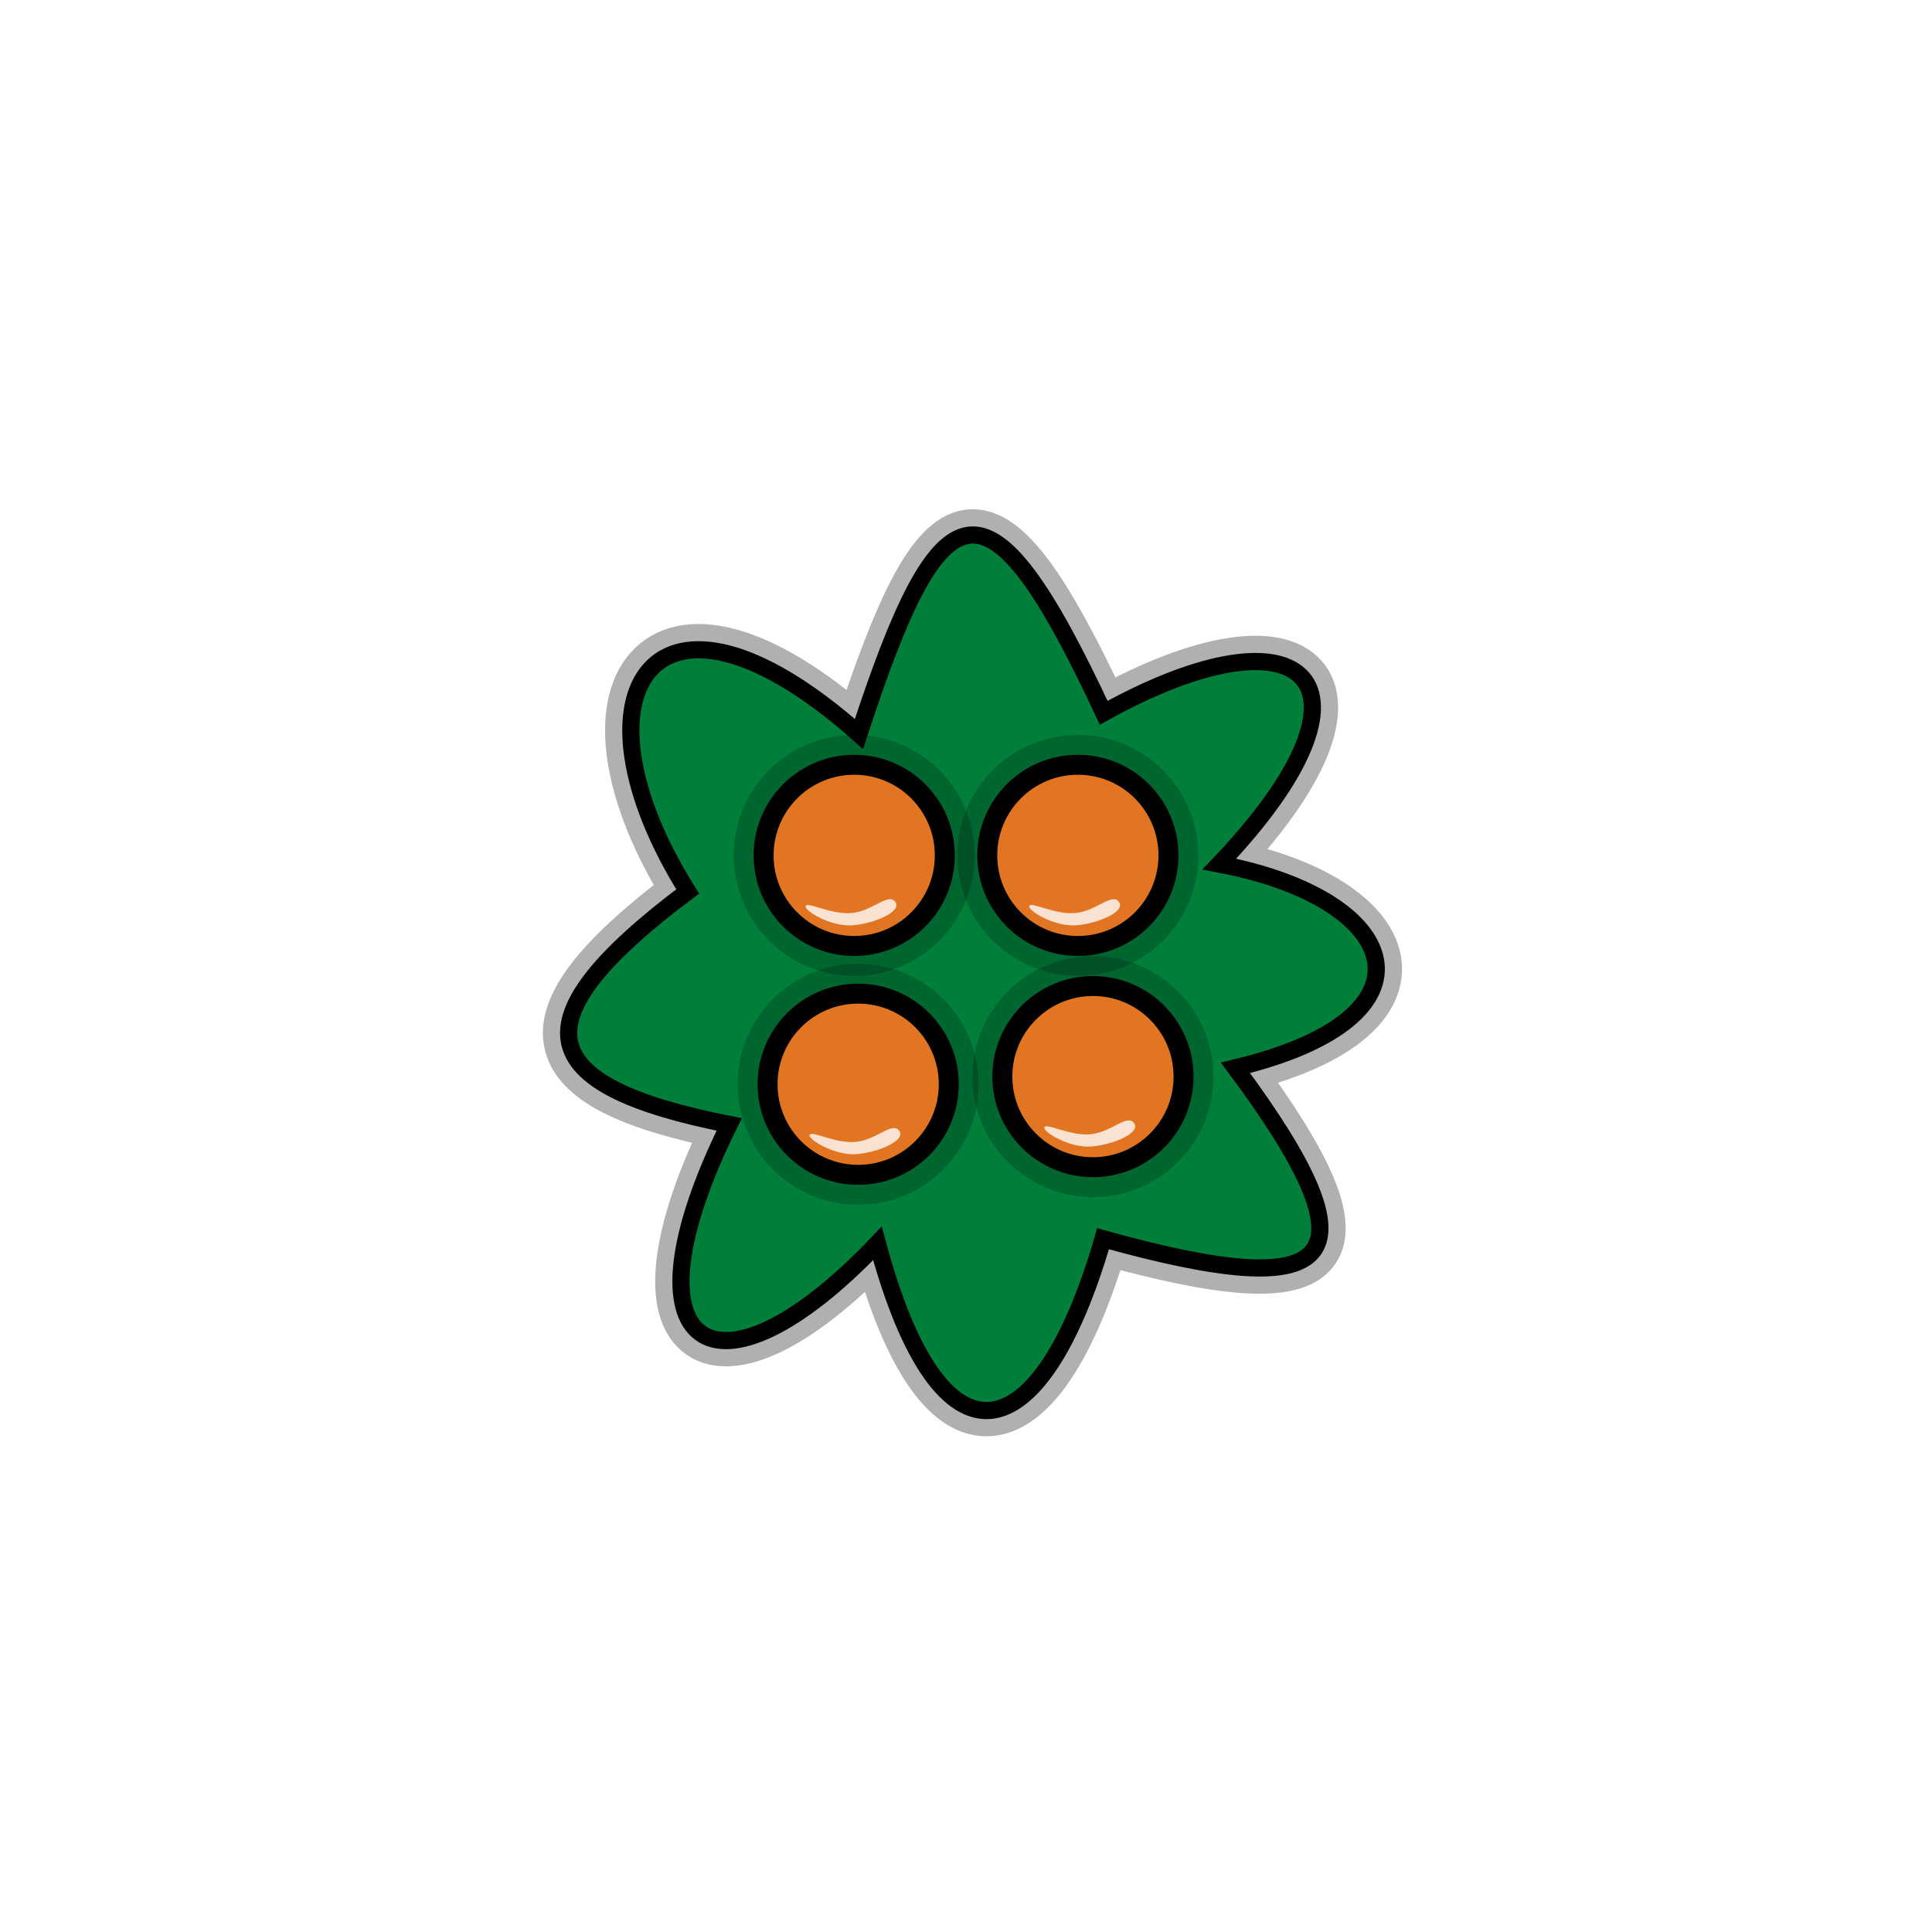
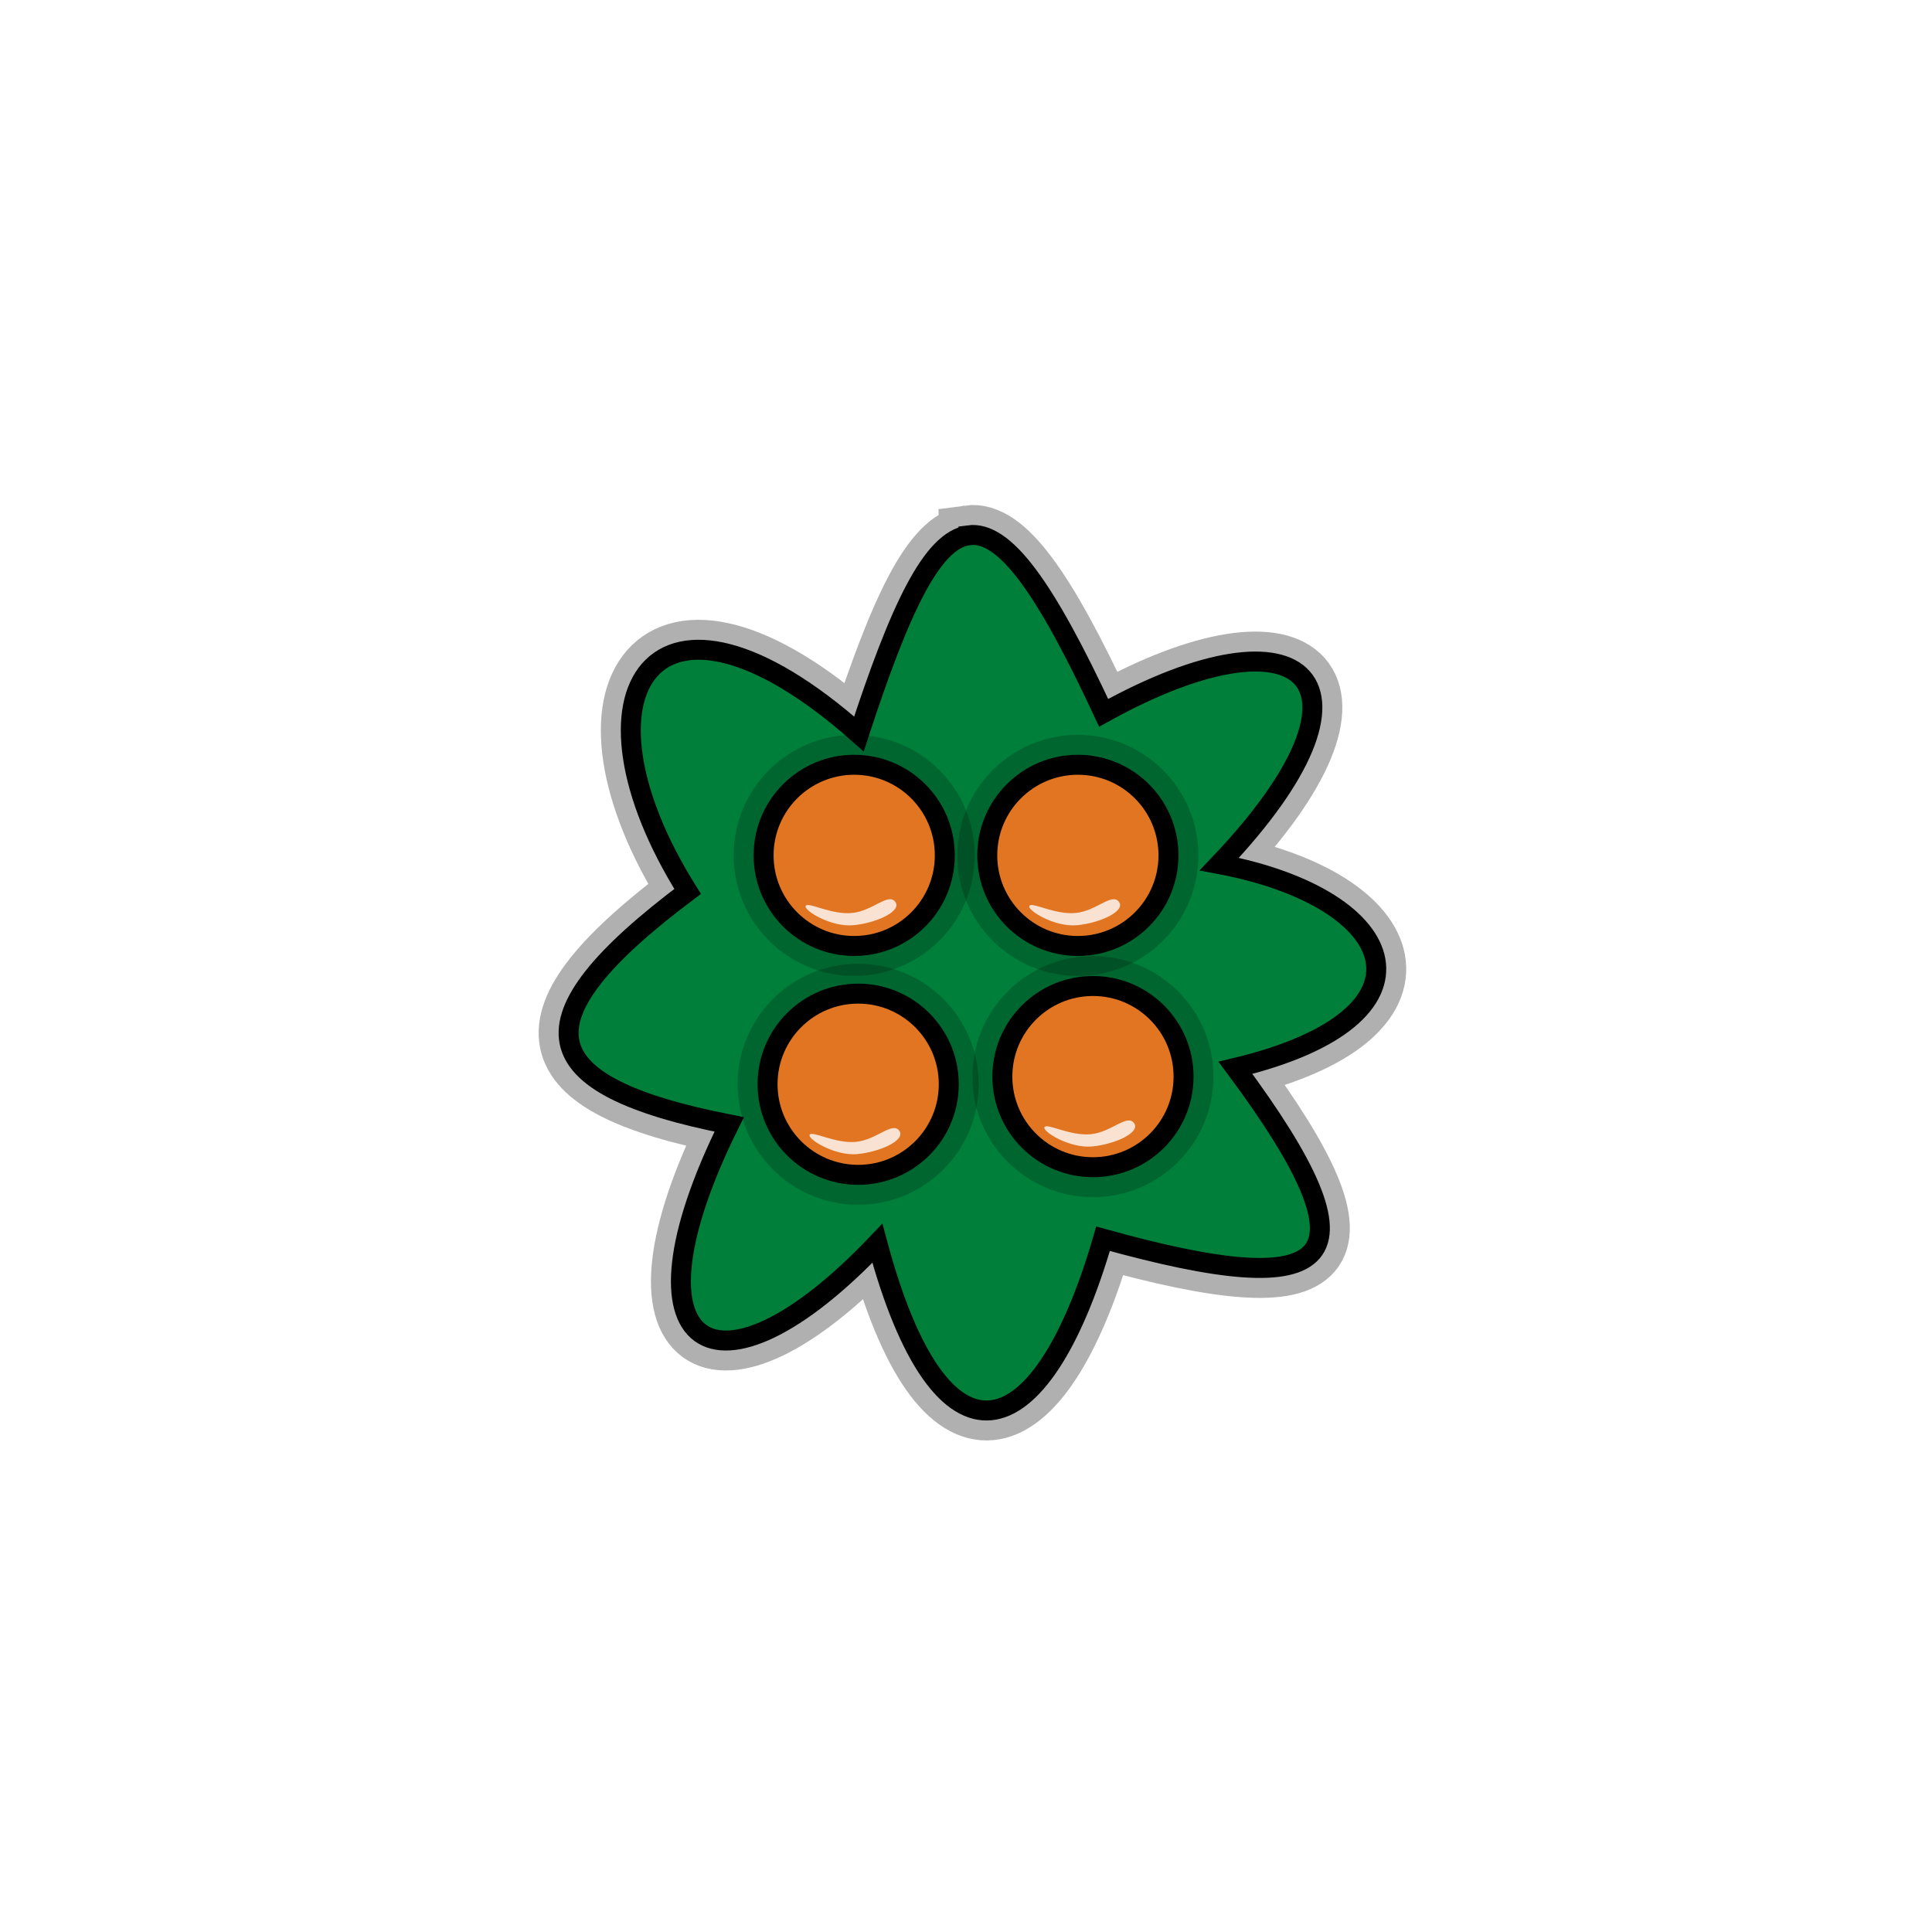
<svg xmlns="http://www.w3.org/2000/svg" xmlns:xlink="http://www.w3.org/1999/xlink" width="256" height="256" viewBox="0 0 67.733 67.733" version="1.1" id="svg8">
  <defs id="defs2" />
  <g id="layer1" transform="translate(0,-229.2667)">
-     <g id="g4276" transform="matrix(0.8603233,0,0,0.8603233,4.731058,36.75319)">
-       <path d="m 33.967,245.582 c -1.482,0.204 -2.788,2.963 -4.463,8.096 -8.352,-7.409 -12.064,-1.684 -6.98,6.418 -6.997,5.25 -6.417,7.899 1.693,9.494 -4.59,9.256 -0.559,11.788 6.039,4.846 2.591,9.663 6.665,8.545 9.195,-0.188 9.542,2.656 11.381,1.093 5.396,-6.965 8.589,-2.057 6.841,-6.885 -0.658,-8.303 7.094,-7.45 3.498,-10.72 -4.713,-6.164 -2.372,-5.088 -4.028,-7.438 -5.51,-7.234 z" id="path4250" style="opacity:0.31;fill:#007f3a;fill-opacity:1;stroke:#000000;stroke-width:2.1;stroke-linecap:butt;stroke-linejoin:miter;stroke-miterlimit:4;stroke-dasharray:none;stroke-opacity:1" xlink:href="#path827-3" />
-       <path style="display:inline;fill:#007f3a;fill-opacity:1;stroke:none;stroke-width:0.7;stroke-linecap:butt;stroke-linejoin:miter;stroke-miterlimit:4;stroke-dasharray:none;stroke-opacity:1" d="m 29.503,253.678 c 3.349,-10.265 5.229,-11.036 9.973,-0.861 8.21,-4.556 11.807,-1.286 4.713,6.164 7.499,1.418 9.247,6.246 0.658,8.303 5.985,8.057 4.145,9.62 -5.396,6.965 -2.53,8.732 -6.605,9.85 -9.195,0.188 -6.598,6.942 -10.629,4.41 -6.039,-4.846 -8.111,-1.595 -8.69,-4.244 -1.693,-9.494 -5.084,-8.102 -1.371,-13.827 6.98,-6.418 z" id="path827-3" />
-       <path d="m 33.967,245.582 c -1.482,0.204 -2.788,2.963 -4.463,8.096 -8.352,-7.409 -12.064,-1.684 -6.98,6.418 -6.997,5.25 -6.417,7.899 1.693,9.494 -4.59,9.256 -0.559,11.788 6.039,4.846 2.591,9.663 6.665,8.545 9.195,-0.188 9.542,2.656 11.381,1.093 5.396,-6.965 8.589,-2.057 6.841,-6.885 -0.658,-8.303 7.094,-7.45 3.498,-10.72 -4.713,-6.164 -2.372,-5.088 -4.028,-7.438 -5.51,-7.234 z" id="path4248" style="display:inline;fill:none;fill-opacity:1;stroke:#000000;stroke-width:0.7;stroke-linecap:butt;stroke-linejoin:miter;stroke-miterlimit:4;stroke-dasharray:none;stroke-opacity:1" xlink:href="#path827-3" />
-     </g>
+     <path xlink:href="#path827-3" style="opacity:0.31;fill:#007f3a;fill-opacity:1;stroke:#000000;stroke-width:2.1;stroke-linecap:butt;stroke-linejoin:miter;stroke-miterlimit:4;stroke-dasharray:none;stroke-opacity:1" id="path4250" d="m 33.953,248.033 c -1.275,0.176 -2.399,2.549 -3.84,6.965 -7.185,-6.374 -10.38,-1.449 -6.006,5.521 -6.02,4.517 -5.521,6.796 1.457,8.168 -3.949,7.963 -0.481,10.14 5.195,4.168 2.229,8.313 5.735,7.352 7.912,-0.16 8.209,2.285 9.791,0.94 4.643,-5.992 7.389,-1.769 5.885,-5.923 -0.566,-7.143 6.103,-6.41 3.009,-9.222 -4.055,-5.303 -2.04,-4.377 -3.466,-6.4 -4.74,-6.225 z" />
+     <path id="path827-3" d="m 30.113,254.998 c 2.882,-8.832 4.499,-9.495 8.58,-0.741 7.064,-3.919 10.158,-1.107 4.055,5.303 6.451,1.22 7.955,5.374 0.566,7.143 5.149,6.932 3.566,8.277 -4.643,5.992 -2.177,7.512 -5.682,8.474 -7.911,0.161 -5.677,5.972 -9.144,3.794 -5.196,-4.169 -6.978,-1.372 -7.477,-3.651 -1.457,-8.168 -4.374,-6.971 -1.18,-11.895 6.005,-5.522 z" style="display:inline;fill:#007f3a;fill-opacity:1;stroke:none;stroke-width:0.602;stroke-linecap:butt;stroke-linejoin:miter;stroke-miterlimit:4;stroke-dasharray:none;stroke-opacity:1" />
+     <path xlink:href="#path827-3" style="display:inline;fill:none;fill-opacity:1;stroke:#000000;stroke-width:0.7;stroke-linecap:butt;stroke-linejoin:miter;stroke-miterlimit:4;stroke-dasharray:none;stroke-opacity:1" id="path4248" d="m 33.953,248.033 c -1.275,0.176 -2.399,2.549 -3.84,6.965 -7.185,-6.374 -10.38,-1.449 -6.006,5.521 -6.02,4.517 -5.521,6.796 1.457,8.168 -3.949,7.963 -0.481,10.14 5.195,4.168 2.229,8.313 5.735,7.352 7.912,-0.16 8.209,2.285 9.791,0.94 4.643,-5.992 7.389,-1.769 5.885,-5.923 -0.566,-7.143 6.103,-6.41 3.009,-9.222 -4.055,-5.303 -2.04,-4.377 -3.466,-6.4 -4.74,-6.225 z" />
    <g id="g3291" transform="matrix(0.8002967,0,0,0.8002967,6.566925,59.9909)">
      <path xlink:href="#path3285" style="opacity:0.196;vector-effect:none;fill:#bd1935;fill-opacity:1;stroke:#000000;stroke-width:2.624;stroke-linecap:butt;stroke-linejoin:miter;stroke-miterlimit:4;stroke-dasharray:none;stroke-dashoffset:0;stroke-opacity:1" id="path3324" d="m 29.387,255.045 a 3.969,3.969 0 0 0 -3.969,3.969 3.969,3.969 0 0 0 3.969,3.969 3.969,3.969 0 0 0 3.969,-3.969 3.969,3.969 0 0 0 -3.969,-3.969 z" />
      <circle r="3.969" cy="259.013" cx="29.388" id="path3285" style="opacity:1;vector-effect:none;fill:#e27521;fill-opacity:1;stroke:#000000;stroke-width:0.875;stroke-linecap:butt;stroke-linejoin:miter;stroke-miterlimit:4;stroke-dasharray:none;stroke-dashoffset:0;stroke-opacity:1" />
      <path id="path3287" d="m 31.188,261.05 c 0.303,0.414 -0.858,0.932 -1.838,1.023 -0.981,0.091 -2.188,-0.654 -2.086,-0.846 0.102,-0.192 1.119,0.398 2.028,0.31 0.91,-0.088 1.593,-0.901 1.896,-0.487 z" style="opacity:0.807;fill:#fffdfd;fill-opacity:1;stroke:none;stroke-width:0.265;stroke-linecap:butt;stroke-linejoin:miter;stroke-miterlimit:4;stroke-dasharray:none;stroke-opacity:1" />
    </g>
    <g id="g3291-9" transform="matrix(0.8002967,0,0,0.8002967,14.26922,51.96744)">
      <path xlink:href="#path3285-0" style="opacity:0.196;vector-effect:none;fill:#bd1935;fill-opacity:1;stroke:#000000;stroke-width:2.624;stroke-linecap:butt;stroke-linejoin:miter;stroke-miterlimit:4;stroke-dasharray:none;stroke-dashoffset:0;stroke-opacity:1" id="path3324-2" d="m 29.387,255.045 a 3.969,3.969 0 0 0 -3.969,3.969 3.969,3.969 0 0 0 3.969,3.969 3.969,3.969 0 0 0 3.969,-3.969 3.969,3.969 0 0 0 -3.969,-3.969 z" />
      <circle r="3.969" cy="259.013" cx="29.388" id="path3285-0" style="opacity:1;vector-effect:none;fill:#e27521;fill-opacity:1;stroke:#000000;stroke-width:0.875;stroke-linecap:butt;stroke-linejoin:miter;stroke-miterlimit:4;stroke-dasharray:none;stroke-dashoffset:0;stroke-opacity:1" />
      <path id="path3287-2" d="m 31.188,261.05 c 0.303,0.414 -0.858,0.932 -1.838,1.023 -0.981,0.091 -2.188,-0.654 -2.086,-0.846 0.102,-0.192 1.119,0.398 2.028,0.31 0.91,-0.088 1.593,-0.901 1.896,-0.487 z" style="opacity:0.807;fill:#fffdfd;fill-opacity:1;stroke:none;stroke-width:0.265;stroke-linecap:butt;stroke-linejoin:miter;stroke-miterlimit:4;stroke-dasharray:none;stroke-opacity:1" />
    </g>
    <g id="g3291-2" transform="matrix(0.8002967,0,0,0.8002967,14.79839,59.72362)">
      <path xlink:href="#path3285-9" style="opacity:0.196;vector-effect:none;fill:#bd1935;fill-opacity:1;stroke:#000000;stroke-width:2.624;stroke-linecap:butt;stroke-linejoin:miter;stroke-miterlimit:4;stroke-dasharray:none;stroke-dashoffset:0;stroke-opacity:1" id="path3324-28" d="m 29.387,255.045 a 3.969,3.969 0 0 0 -3.969,3.969 3.969,3.969 0 0 0 3.969,3.969 3.969,3.969 0 0 0 3.969,-3.969 3.969,3.969 0 0 0 -3.969,-3.969 z" />
      <circle r="3.969" cy="259.013" cx="29.388" id="path3285-9" style="opacity:1;vector-effect:none;fill:#e27521;fill-opacity:1;stroke:#000000;stroke-width:0.875;stroke-linecap:butt;stroke-linejoin:miter;stroke-miterlimit:4;stroke-dasharray:none;stroke-dashoffset:0;stroke-opacity:1" />
      <path id="path3287-7" d="m 31.188,261.05 c 0.303,0.414 -0.858,0.932 -1.838,1.023 -0.981,0.091 -2.188,-0.654 -2.086,-0.846 0.102,-0.192 1.119,0.398 2.028,0.31 0.91,-0.088 1.593,-0.901 1.896,-0.487 z" style="opacity:0.807;fill:#fffdfd;fill-opacity:1;stroke:none;stroke-width:0.265;stroke-linecap:butt;stroke-linejoin:miter;stroke-miterlimit:4;stroke-dasharray:none;stroke-opacity:1" />
    </g>
    <g id="g3291-9-4" transform="matrix(0.8002967,0,0,0.8002967,6.427918,51.96744)">
      <path xlink:href="#path3285-0-8" style="opacity:0.196;vector-effect:none;fill:#bd1935;fill-opacity:1;stroke:#000000;stroke-width:2.624;stroke-linecap:butt;stroke-linejoin:miter;stroke-miterlimit:4;stroke-dasharray:none;stroke-dashoffset:0;stroke-opacity:1" id="path3324-2-7" d="m 29.387,255.045 a 3.969,3.969 0 0 0 -3.969,3.969 3.969,3.969 0 0 0 3.969,3.969 3.969,3.969 0 0 0 3.969,-3.969 3.969,3.969 0 0 0 -3.969,-3.969 z" />
      <circle r="3.969" cy="259.013" cx="29.388" id="path3285-0-8" style="opacity:1;vector-effect:none;fill:#e27521;fill-opacity:1;stroke:#000000;stroke-width:0.875;stroke-linecap:butt;stroke-linejoin:miter;stroke-miterlimit:4;stroke-dasharray:none;stroke-dashoffset:0;stroke-opacity:1" />
      <path id="path3287-2-4" d="m 31.188,261.05 c 0.303,0.414 -0.858,0.932 -1.838,1.023 -0.981,0.091 -2.188,-0.654 -2.086,-0.846 0.102,-0.192 1.119,0.398 2.028,0.31 0.91,-0.088 1.593,-0.901 1.896,-0.487 z" style="opacity:0.807;fill:#fffdfd;fill-opacity:1;stroke:none;stroke-width:0.265;stroke-linecap:butt;stroke-linejoin:miter;stroke-miterlimit:4;stroke-dasharray:none;stroke-opacity:1" />
    </g>
  </g>
</svg>
